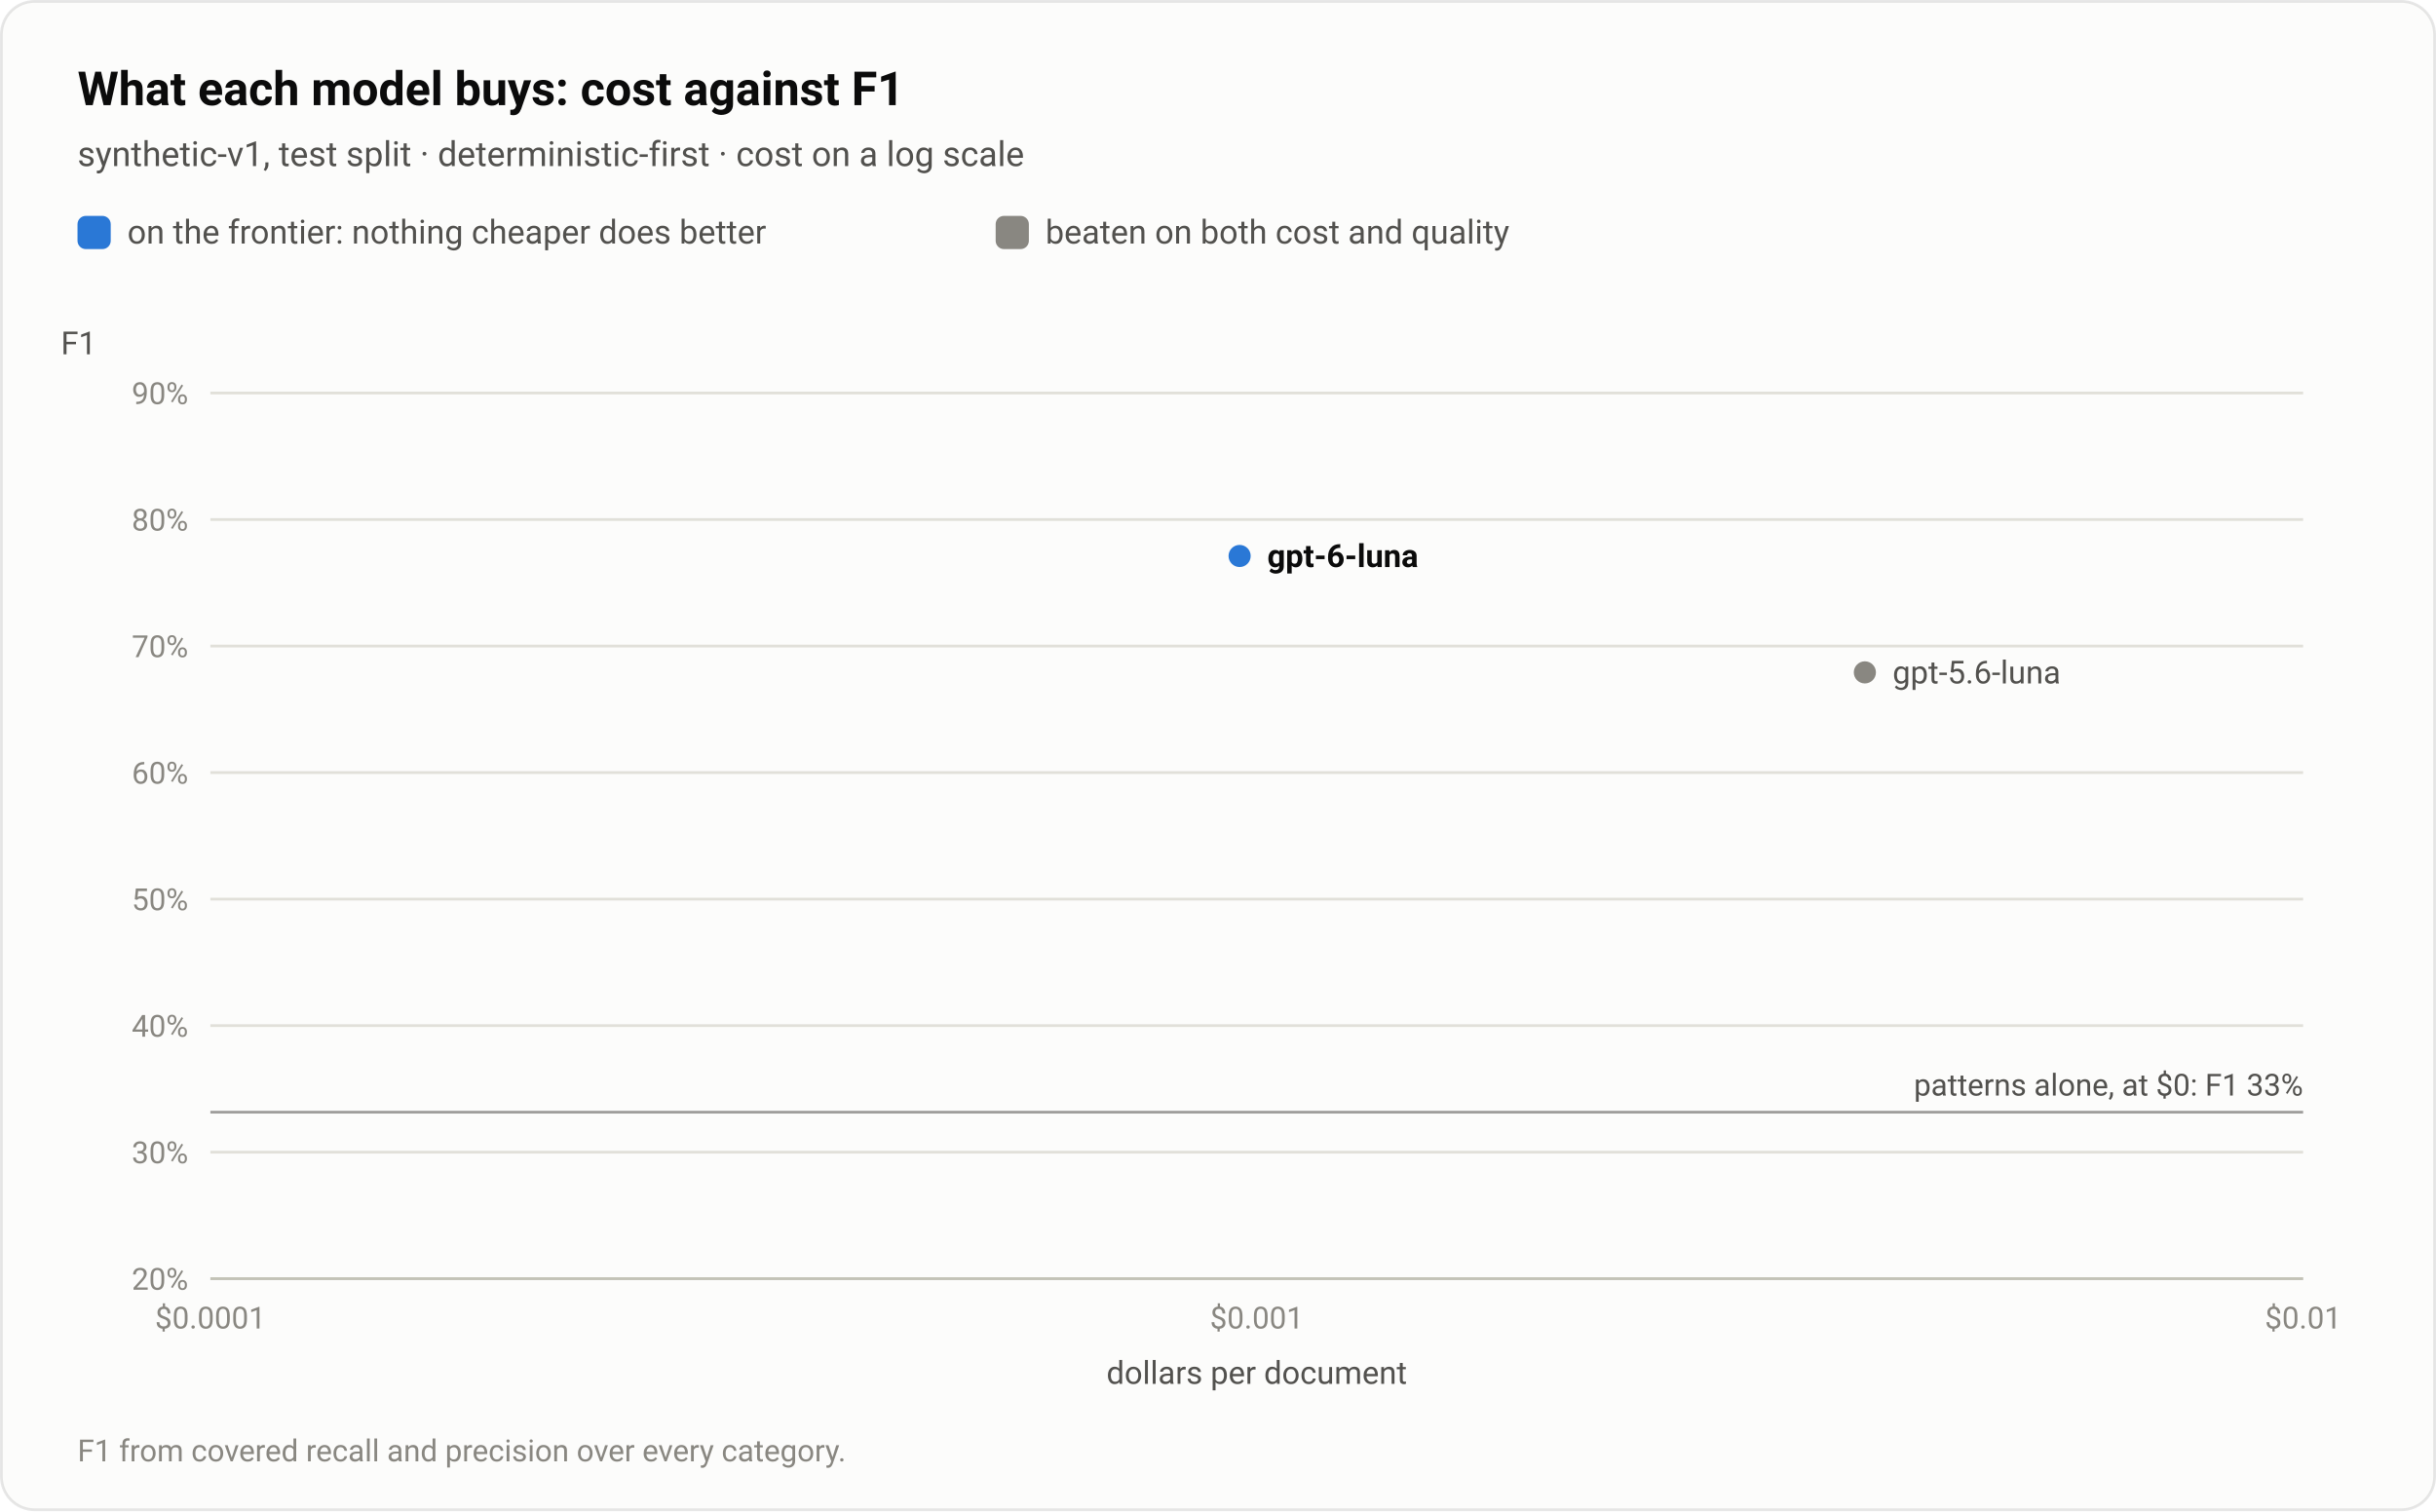
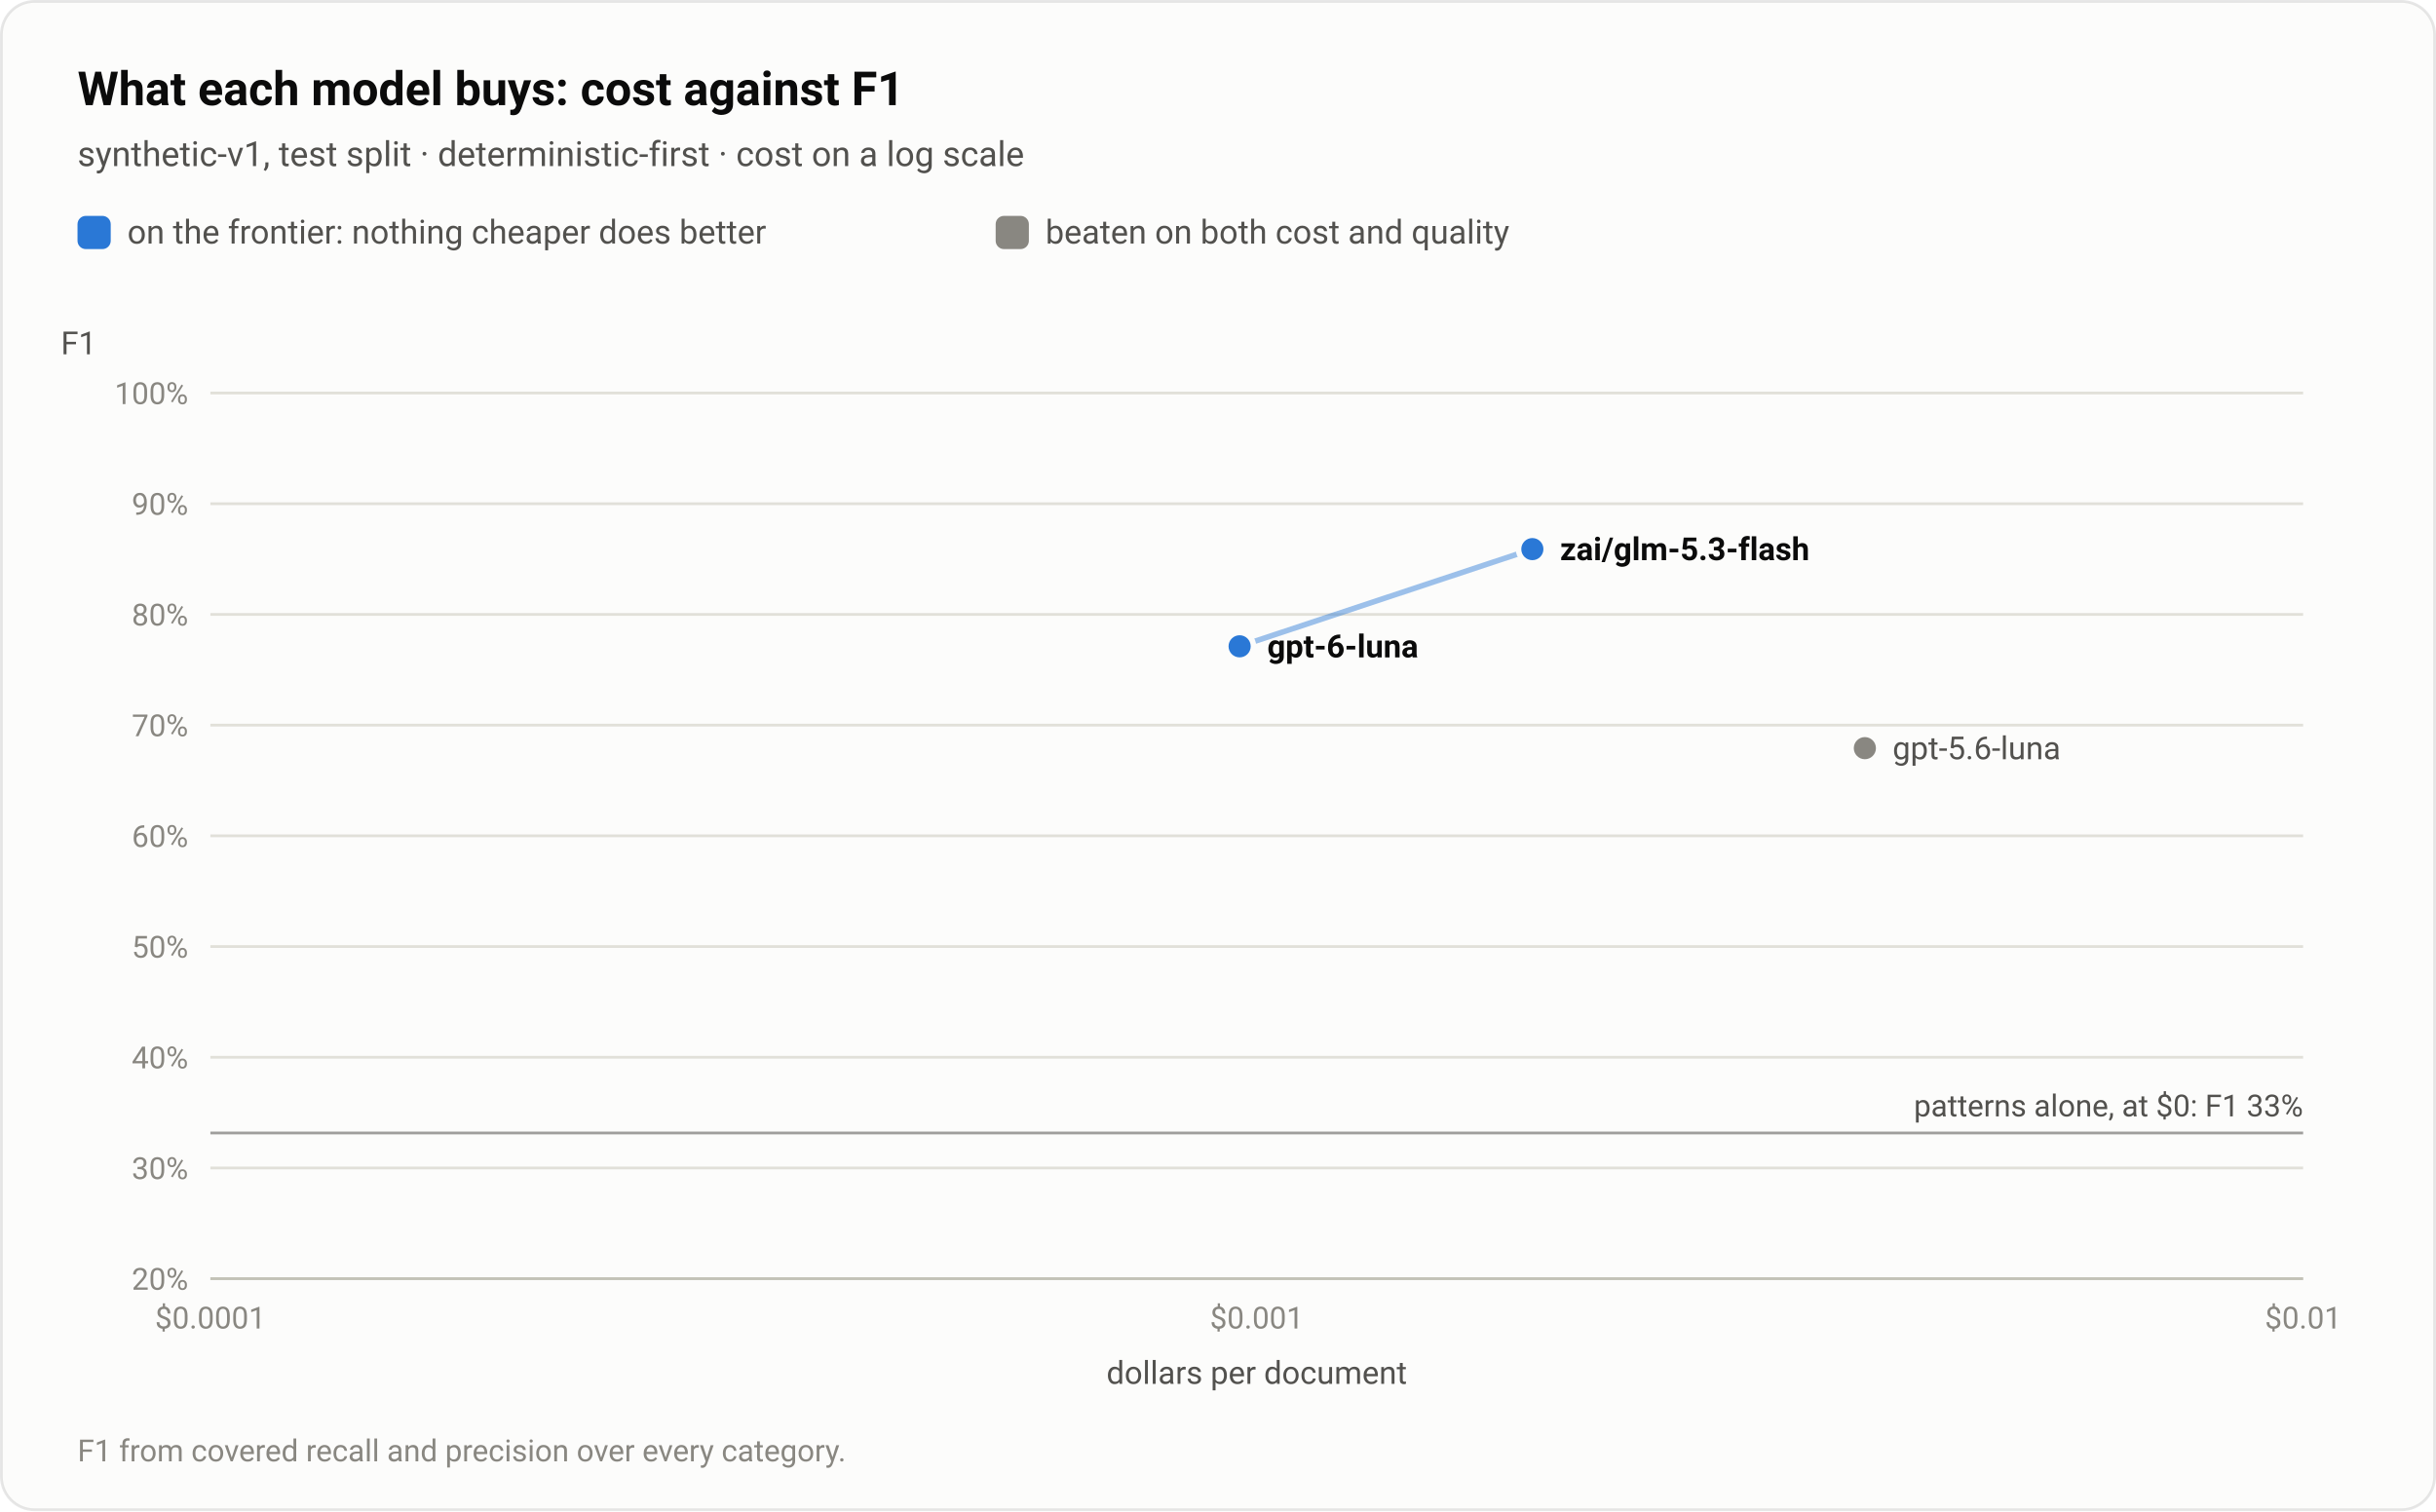
<svg xmlns="http://www.w3.org/2000/svg" width="880" height="546" viewBox="0 0 880 546" role="img" aria-labelledby="t d" font-family="system-ui, -apple-system, &quot;Segoe UI&quot;, Roboto, sans-serif">
  <rect x="0.5" y="0.5" width="879" height="545" rx="12" fill="#fcfcfb" stroke="rgba(11,11,11,0.10)" />
  <text x="28" y="38" font-size="17" font-weight="600" fill="#0b0b0b">What each model buys: cost against F1</text>
  <text x="28" y="60" font-size="12.5" fill="#52514e">synthetic-v1, test split · deterministic-first · cost on a log scale</text>
  <rect x="28" y="78" width="12" height="12" rx="3" fill="#2a78d6" />
  <text x="46" y="88" font-size="12" fill="#52514e">on the frontier: nothing cheaper does better</text>
  <rect x="359.68" y="78" width="12" height="12" rx="3" fill="#898781" />
  <text x="377.68" y="88" font-size="12" fill="#52514e">beaten on both cost and quality</text>
  <line x1="76" y1="462" x2="832" y2="462" stroke="#e1e0d9" />
  <text x="68" y="466" font-size="11" fill="#898781" text-anchor="end">20%</text>
-   <line x1="76" y1="416.29" x2="832" y2="416.29" stroke="#e1e0d9" />
-   <text x="68" y="420.29" font-size="11" fill="#898781" text-anchor="end">30%</text>
-   <line x1="76" y1="370.57" x2="832" y2="370.57" stroke="#e1e0d9" />
-   <text x="68" y="374.57" font-size="11" fill="#898781" text-anchor="end">40%</text>
-   <line x1="76" y1="324.86" x2="832" y2="324.86" stroke="#e1e0d9" />
-   <text x="68" y="328.86" font-size="11" fill="#898781" text-anchor="end">50%</text>
-   <line x1="76" y1="279.14" x2="832" y2="279.14" stroke="#e1e0d9" />
-   <text x="68" y="283.14" font-size="11" fill="#898781" text-anchor="end">60%</text>
-   <line x1="76" y1="233.43" x2="832" y2="233.43" stroke="#e1e0d9" />
-   <text x="68" y="237.43" font-size="11" fill="#898781" text-anchor="end">70%</text>
-   <line x1="76" y1="187.71" x2="832" y2="187.71" stroke="#e1e0d9" />
-   <text x="68" y="191.71" font-size="11" fill="#898781" text-anchor="end">80%</text>
+   <line x1="76" y1="422" x2="832" y2="422" stroke="#e1e0d9" />
+   <text x="68" y="426" font-size="11" fill="#898781" text-anchor="end">30%</text>
+   <line x1="76" y1="382" x2="832" y2="382" stroke="#e1e0d9" />
+   <text x="68" y="386" font-size="11" fill="#898781" text-anchor="end">40%</text>
+   <line x1="76" y1="342" x2="832" y2="342" stroke="#e1e0d9" />
+   <text x="68" y="346" font-size="11" fill="#898781" text-anchor="end">50%</text>
+   <line x1="76" y1="302" x2="832" y2="302" stroke="#e1e0d9" />
+   <text x="68" y="306" font-size="11" fill="#898781" text-anchor="end">60%</text>
+   <line x1="76" y1="262" x2="832" y2="262" stroke="#e1e0d9" />
+   <text x="68" y="266" font-size="11" fill="#898781" text-anchor="end">70%</text>
+   <line x1="76" y1="222" x2="832" y2="222" stroke="#e1e0d9" />
+   <text x="68" y="226" font-size="11" fill="#898781" text-anchor="end">80%</text>
+   <line x1="76" y1="182" x2="832" y2="182" stroke="#e1e0d9" />
+   <text x="68" y="186" font-size="11" fill="#898781" text-anchor="end">90%</text>
  <line x1="76" y1="142" x2="832" y2="142" stroke="#e1e0d9" />
-   <text x="68" y="146" font-size="11" fill="#898781" text-anchor="end">90%</text>
+   <text x="68" y="146" font-size="11" fill="#898781" text-anchor="end">100%</text>
  <text x="76" y="480" font-size="11" fill="#898781" text-anchor="middle">$0.0001</text>
  <text x="454" y="480" font-size="11" fill="#898781" text-anchor="middle">$0.001</text>
  <text x="832" y="480" font-size="11" fill="#898781" text-anchor="middle">$0.01</text>
  <line x1="76" y1="462" x2="832" y2="462" stroke="#c3c2b7" />
  <text x="454" y="500" font-size="11.5" fill="#52514e" text-anchor="middle">dollars per document</text>
  <text x="22" y="128" font-size="11.5" fill="#52514e">F1</text>
-   <line x1="76" y1="401.84" x2="832" y2="401.84" stroke="#52514e" stroke-opacity="0.55" />
-   <text x="832" y="395.84" font-size="11" fill="#52514e" text-anchor="end">patterns alone, at $0: F1 33%</text>
+   <line x1="76" y1="409.36" x2="832" y2="409.36" stroke="#52514e" stroke-opacity="0.55" />
+   <text x="832" y="403.36" font-size="11" fill="#52514e" text-anchor="end">patterns alone, at $0: F1 33%</text>
+   <polyline points="447.81,233.52 553.56,198.4" fill="none" stroke="#2a78d6" stroke-width="2" stroke-linejoin="round" stroke-linecap="round" stroke-opacity="0.45" />
  <g>
-     <circle cx="447.81" cy="200.88" r="12" fill="transparent" />
-     <circle cx="447.81" cy="200.88" r="5" fill="#2a78d6" stroke="#fcfcfb" stroke-width="2" />
+     <circle cx="447.81" cy="233.52" r="12" fill="transparent" />
+     <circle cx="447.81" cy="233.52" r="5" fill="#2a78d6" stroke="#fcfcfb" stroke-width="2" />
  </g>
-   <text x="457.81" y="204.88" font-size="11.5" font-weight="600" fill="#0b0b0b">gpt-6-luna</text>
+   <text x="457.81" y="237.52" font-size="11.5" font-weight="600" fill="#0b0b0b">gpt-6-luna</text>
  <g>
-     <circle cx="673.68" cy="242.94" r="12" fill="transparent" />
-     <circle cx="673.68" cy="242.94" r="5" fill="#898781" stroke="#fcfcfb" stroke-width="2" />
+     <circle cx="553.56" cy="198.4" r="12" fill="transparent" />
+     <circle cx="553.56" cy="198.4" r="5" fill="#2a78d6" stroke="#fcfcfb" stroke-width="2" />
  </g>
-   <text x="683.68" y="246.94" font-size="11.5" fill="#52514e">gpt-5.6-luna</text>
+   <text x="563.56" y="202.4" font-size="11.5" font-weight="600" fill="#0b0b0b">zai/glm-5.3-flash</text>
+   <g>
+     <circle cx="673.68" cy="270.32" r="12" fill="transparent" />
+     <circle cx="673.68" cy="270.32" r="5" fill="#898781" stroke="#fcfcfb" stroke-width="2" />
+   </g>
+   <text x="683.68" y="274.32" font-size="11.5" fill="#52514e">gpt-5.6-luna</text>
  <text x="28" y="528" font-size="11" fill="#898781">F1 from covered recall and precision over every category.</text>
</svg>
